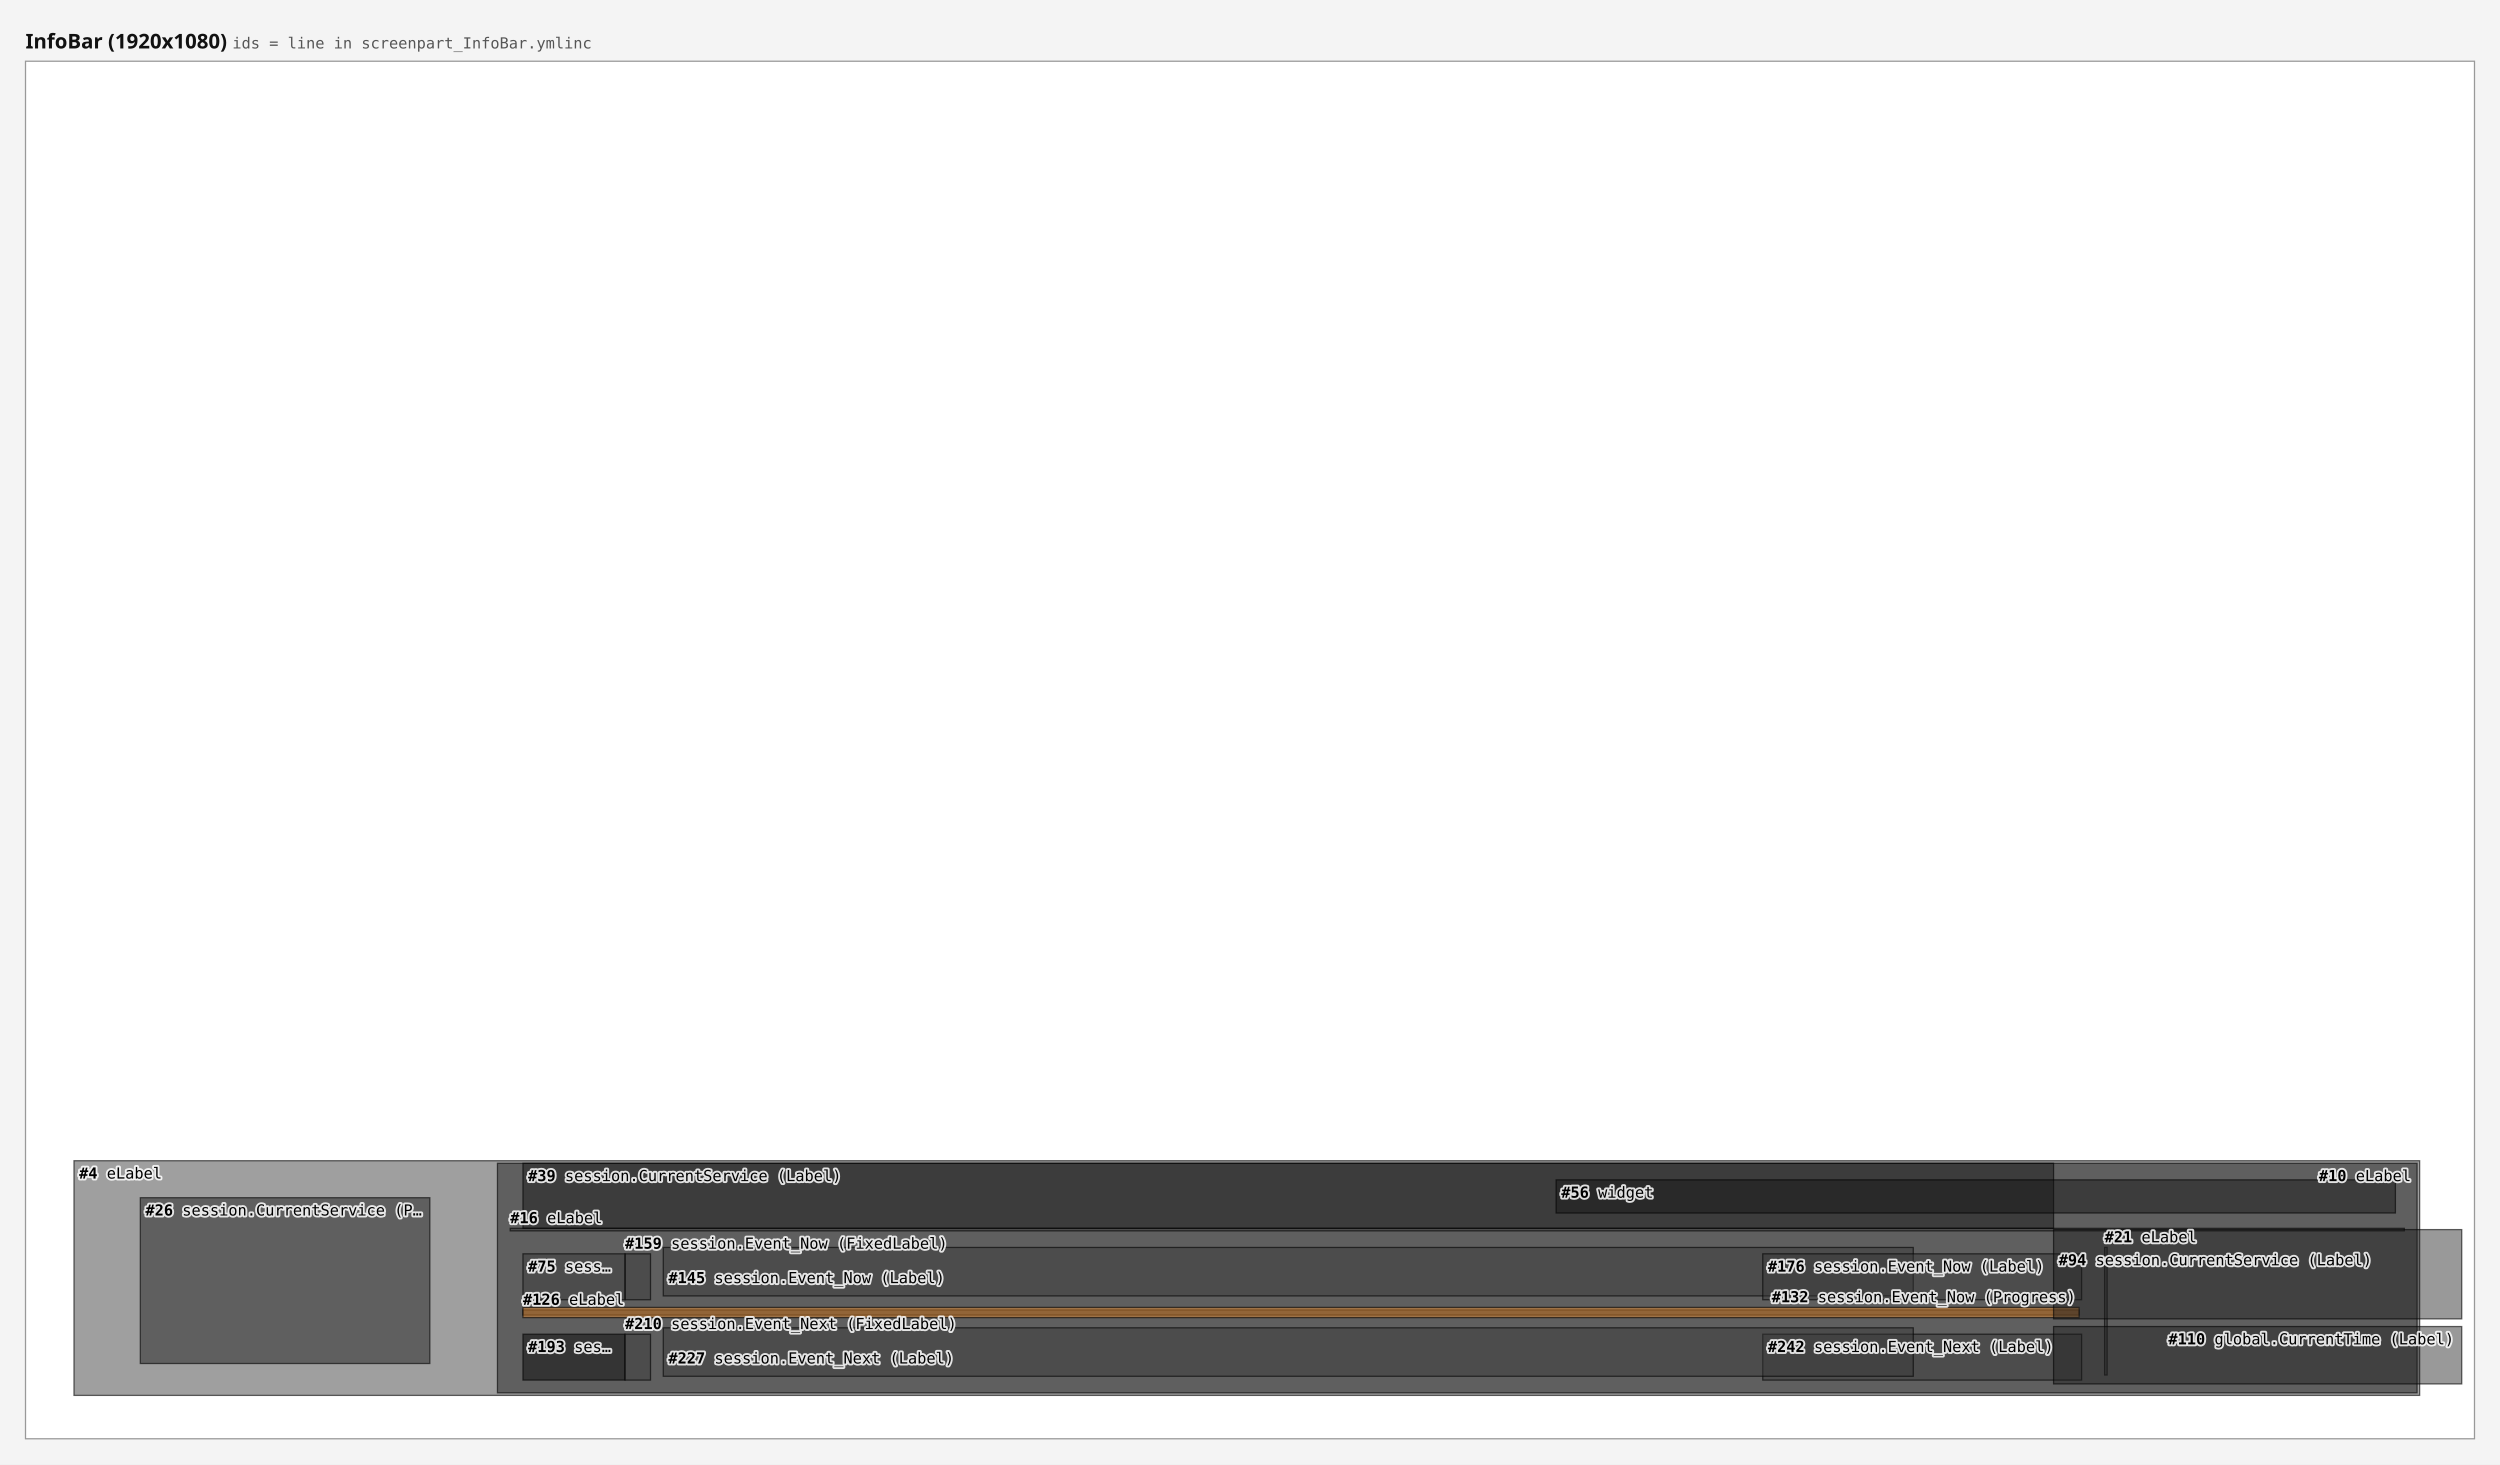
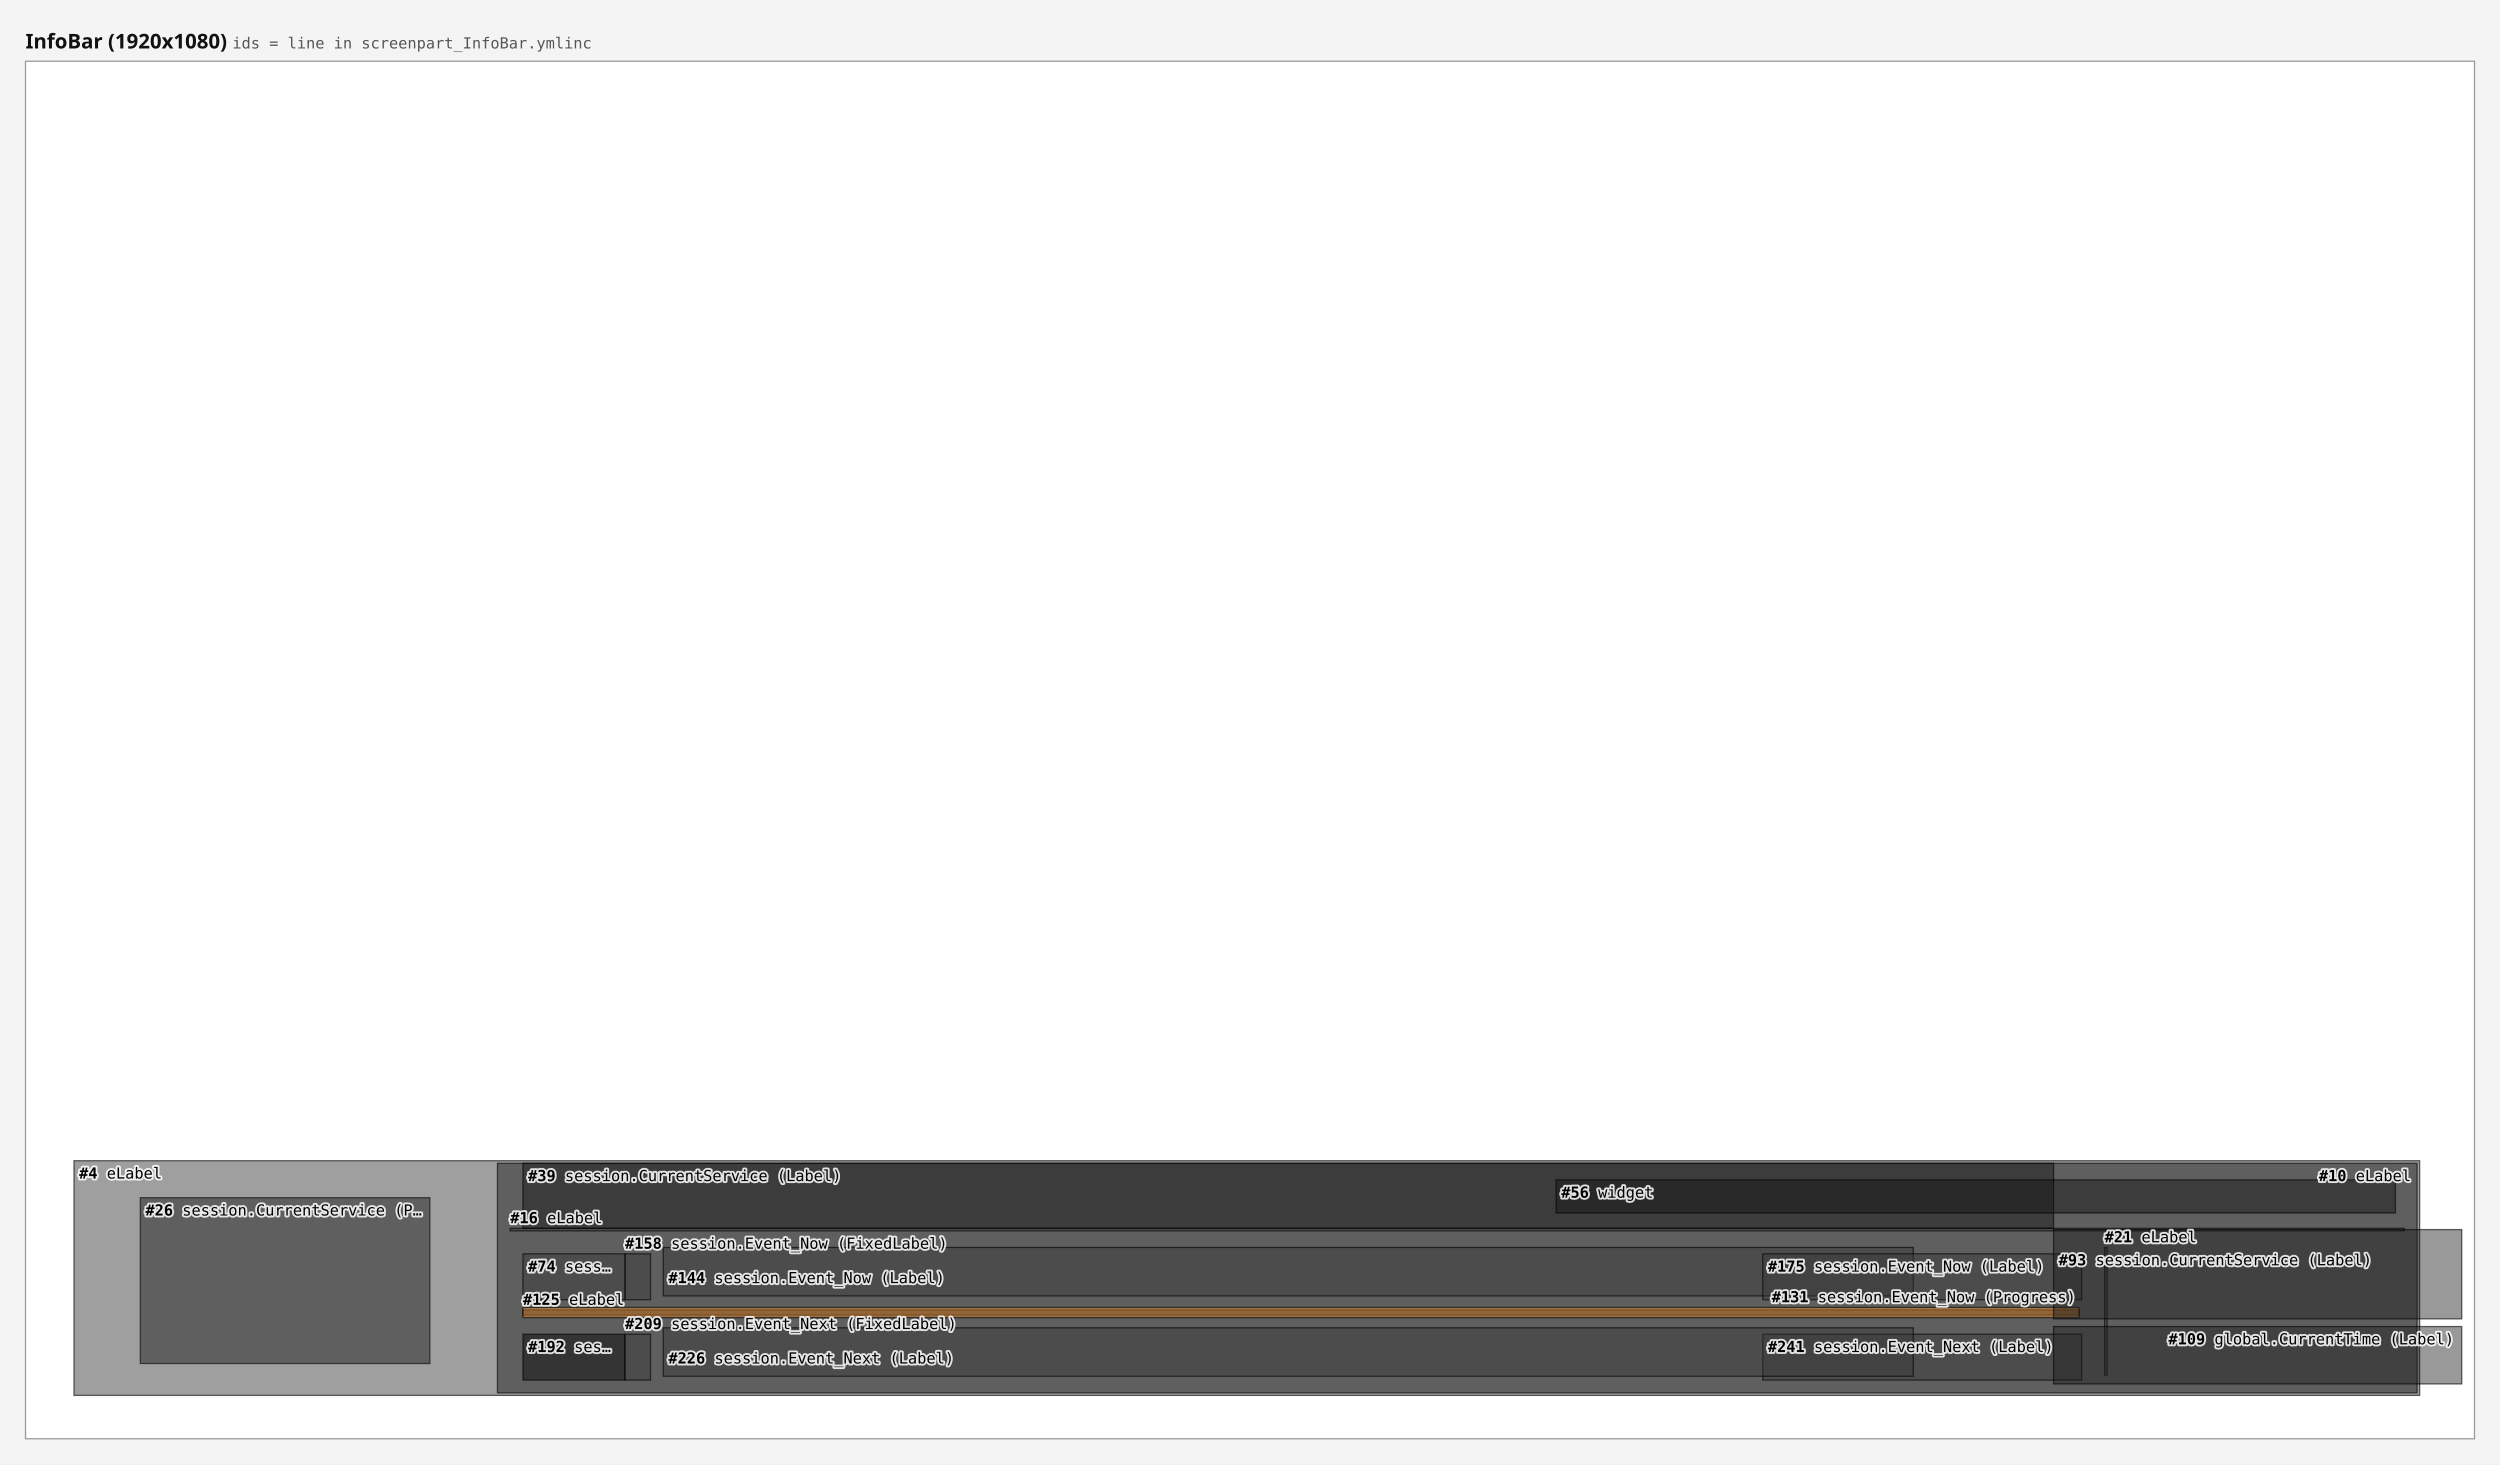
<svg xmlns="http://www.w3.org/2000/svg" width="1960" height="1148" viewBox="0 0 1960 1148">
  <rect x="0" y="0" width="1960" height="1148" fill="#f4f4f4" />
  <text x="20" y="38" font-family="sans-serif" font-size="16" font-weight="bold" fill="#111111">InfoBar (1920x1080) <tspan font-family="monospace" font-size="12" font-weight="normal" fill="#555555">ids = line in screenpart_InfoBar.ymlinc</tspan>
  </text>
  <g data-screen="0" transform="translate(20,48)">
    <rect x="0" y="0" width="1920" height="1080" fill="#ffffff" stroke="#999999" stroke-width="1" />
    <rect data-ref="0:0" data-src="screenpart_InfoBar.ymlinc:4" x="38" y="862" width="1839" height="184" fill="#2c2c2c" fill-opacity="0.45" stroke="#000000" stroke-opacity="0.6" stroke-width="1" />
    <rect data-ref="0:1" data-src="screenpart_InfoBar.ymlinc:10" x="370" y="864" width="1505" height="180" fill="#121212" fill-opacity="0.45" stroke="#000000" stroke-opacity="0.6" stroke-width="1" />
    <rect data-ref="0:2" data-src="screenpart_InfoBar.ymlinc:16" x="380" y="915" width="1485" height="2" fill="#363636" fill-opacity="0.45" stroke="#000000" stroke-opacity="0.6" stroke-width="1" />
    <rect data-ref="0:3" data-src="screenpart_InfoBar.ymlinc:21" x="1630" y="930" width="2" height="100" fill="#363636" fill-opacity="0.45" stroke="#000000" stroke-opacity="0.6" stroke-width="1" />
-     <rect data-ref="0:12" data-src="screenpart_InfoBar.ymlinc:145" x="500" y="930" width="980" height="38" fill="#363636" fill-opacity="0.45" stroke="#000000" stroke-opacity="0.6" stroke-width="1" />
-     <rect data-ref="0:13" data-src="screenpart_InfoBar.ymlinc:159" x="470" y="935" width="20" height="36" fill="#363636" fill-opacity="0.45" stroke="#000000" stroke-opacity="0.6" stroke-width="1" />
-     <rect data-ref="0:14" data-src="screenpart_InfoBar.ymlinc:176" x="1362" y="935" width="250" height="36" fill="#363636" fill-opacity="0.45" stroke="#000000" stroke-opacity="0.6" stroke-width="1" />
-     <rect data-ref="0:15" data-src="screenpart_InfoBar.ymlinc:193" x="390" y="998" width="80" height="36" fill="#000000" fill-opacity="0.45" stroke="#000000" stroke-opacity="0.6" stroke-width="1" />
-     <rect data-ref="0:16" data-src="screenpart_InfoBar.ymlinc:210" x="470" y="998" width="20" height="36" fill="#363636" fill-opacity="0.45" stroke="#000000" stroke-opacity="0.6" stroke-width="1" />
-     <rect data-ref="0:18" data-src="screenpart_InfoBar.ymlinc:242" x="1362" y="998" width="250" height="36" fill="#363636" fill-opacity="0.45" stroke="#000000" stroke-opacity="0.6" stroke-width="1" />
+     <rect data-ref="0:12" data-src="screenpart_InfoBar.ymlinc:144" x="500" y="930" width="980" height="38" fill="#363636" fill-opacity="0.45" stroke="#000000" stroke-opacity="0.6" stroke-width="1" />
+     <rect data-ref="0:13" data-src="screenpart_InfoBar.ymlinc:158" x="470" y="935" width="20" height="36" fill="#363636" fill-opacity="0.45" stroke="#000000" stroke-opacity="0.6" stroke-width="1" />
+     <rect data-ref="0:14" data-src="screenpart_InfoBar.ymlinc:175" x="1362" y="935" width="250" height="36" fill="#363636" fill-opacity="0.45" stroke="#000000" stroke-opacity="0.6" stroke-width="1" />
+     <rect data-ref="0:15" data-src="screenpart_InfoBar.ymlinc:192" x="390" y="998" width="80" height="36" fill="#000000" fill-opacity="0.45" stroke="#000000" stroke-opacity="0.6" stroke-width="1" />
+     <rect data-ref="0:16" data-src="screenpart_InfoBar.ymlinc:209" x="470" y="998" width="20" height="36" fill="#363636" fill-opacity="0.45" stroke="#000000" stroke-opacity="0.6" stroke-width="1" />
+     <rect data-ref="0:18" data-src="screenpart_InfoBar.ymlinc:241" x="1362" y="998" width="250" height="36" fill="#363636" fill-opacity="0.45" stroke="#000000" stroke-opacity="0.6" stroke-width="1" />
    <rect data-ref="0:4" data-src="screenpart_InfoBar.ymlinc:26" x="90" y="891" width="227" height="130" fill="#121212" fill-opacity="0.45" stroke="#000000" stroke-opacity="0.6" stroke-width="1" />
-     <rect data-ref="0:17" data-src="screenpart_InfoBar.ymlinc:227" x="500" y="993" width="980" height="38" fill="#363636" fill-opacity="0.45" stroke="#000000" stroke-opacity="0.6" stroke-width="1" />
-     <rect data-ref="0:7" data-src="screenpart_InfoBar.ymlinc:75" x="390" y="935" width="80" height="36" fill="#363636" fill-opacity="0.45" stroke="#000000" stroke-opacity="0.6" stroke-width="1" />
-     <rect data-ref="0:10" data-src="screenpart_InfoBar.ymlinc:126" x="390" y="979" width="1220" height="4" fill="#232323" fill-opacity="0.45" stroke="#000000" stroke-opacity="0.6" stroke-width="1" />
-     <rect data-ref="0:11" data-src="screenpart_InfoBar.ymlinc:132" x="390" y="977" width="1220" height="8" fill="#f28e2b" fill-opacity="0.45" stroke="#000000" stroke-opacity="0.6" stroke-width="1" />
-     <rect data-ref="0:8" data-src="screenpart_InfoBar.ymlinc:94" x="1590" y="916" width="320" height="70" fill="#1d1d1d" fill-opacity="0.45" stroke="#000000" stroke-opacity="0.6" stroke-width="1" />
-     <rect data-ref="0:9" data-src="screenpart_InfoBar.ymlinc:110" x="1590" y="992" width="320" height="45" fill="#1d1d1d" fill-opacity="0.45" stroke="#000000" stroke-opacity="0.6" stroke-width="1" />
+     <rect data-ref="0:17" data-src="screenpart_InfoBar.ymlinc:226" x="500" y="993" width="980" height="38" fill="#363636" fill-opacity="0.45" stroke="#000000" stroke-opacity="0.6" stroke-width="1" />
+     <rect data-ref="0:7" data-src="screenpart_InfoBar.ymlinc:74" x="390" y="935" width="80" height="36" fill="#363636" fill-opacity="0.45" stroke="#000000" stroke-opacity="0.6" stroke-width="1" />
+     <rect data-ref="0:10" data-src="screenpart_InfoBar.ymlinc:125" x="390" y="979" width="1220" height="4" fill="#232323" fill-opacity="0.45" stroke="#000000" stroke-opacity="0.6" stroke-width="1" />
+     <rect data-ref="0:11" data-src="screenpart_InfoBar.ymlinc:131" x="390" y="977" width="1220" height="8" fill="#f28e2b" fill-opacity="0.45" stroke="#000000" stroke-opacity="0.6" stroke-width="1" />
+     <rect data-ref="0:8" data-src="screenpart_InfoBar.ymlinc:93" x="1590" y="916" width="320" height="70" fill="#1d1d1d" fill-opacity="0.45" stroke="#000000" stroke-opacity="0.6" stroke-width="1" />
+     <rect data-ref="0:9" data-src="screenpart_InfoBar.ymlinc:109" x="1590" y="992" width="320" height="45" fill="#1d1d1d" fill-opacity="0.45" stroke="#000000" stroke-opacity="0.6" stroke-width="1" />
    <rect data-ref="0:5" data-src="screenpart_InfoBar.ymlinc:39" x="390" y="864" width="1200" height="51" fill="#121212" fill-opacity="0.45" stroke="#000000" stroke-opacity="0.6" stroke-width="1" />
    <rect data-ref="0:6" data-src="screenpart_InfoBar.ymlinc:56" x="1200" y="877" width="658" height="26" fill="#121212" fill-opacity="0.45" stroke="#000000" stroke-opacity="0.6" stroke-width="1" />
    <g pointer-events="none" font-family="monospace" font-size="12" fill="#000000" stroke="#ffffff" stroke-width="3" stroke-opacity="0.85" stroke-linejoin="round" paint-order="stroke">
      <text x="42" y="876">
        <tspan font-weight="bold">#4</tspan> eLabel</text>
      <text x="1798" y="878">
        <tspan font-weight="bold">#10</tspan> eLabel</text>
      <text x="380" y="911">
        <tspan font-weight="bold">#16</tspan> eLabel</text>
      <text x="1630" y="926">
        <tspan font-weight="bold">#21</tspan> eLabel</text>
      <text x="504" y="958">
-         <tspan font-weight="bold">#145</tspan> session.Event_Now (Label)</text>
+         <tspan font-weight="bold">#144</tspan> session.Event_Now (Label)</text>
      <text x="470" y="931">
-         <tspan font-weight="bold">#159</tspan> session.Event_Now (FixedLabel)</text>
+         <tspan font-weight="bold">#158</tspan> session.Event_Now (FixedLabel)</text>
      <text x="1366" y="949">
-         <tspan font-weight="bold">#176</tspan> session.Event_Now (Label)</text>
+         <tspan font-weight="bold">#175</tspan> session.Event_Now (Label)</text>
      <text x="394" y="1012">
-         <tspan font-weight="bold">#193</tspan> ses…</text>
+         <tspan font-weight="bold">#192</tspan> ses…</text>
      <text x="470" y="994">
-         <tspan font-weight="bold">#210</tspan> session.Event_Next (FixedLabel)</text>
+         <tspan font-weight="bold">#209</tspan> session.Event_Next (FixedLabel)</text>
      <text x="1366" y="1012">
-         <tspan font-weight="bold">#242</tspan> session.Event_Next (Label)</text>
+         <tspan font-weight="bold">#241</tspan> session.Event_Next (Label)</text>
      <text x="94" y="905">
        <tspan font-weight="bold">#26</tspan> session.CurrentService (P…</text>
      <text x="504" y="1021">
-         <tspan font-weight="bold">#227</tspan> session.Event_Next (Label)</text>
+         <tspan font-weight="bold">#226</tspan> session.Event_Next (Label)</text>
      <text x="394" y="949">
-         <tspan font-weight="bold">#75</tspan> sess…</text>
+         <tspan font-weight="bold">#74</tspan> sess…</text>
      <text x="390" y="975">
-         <tspan font-weight="bold">#126</tspan> eLabel</text>
+         <tspan font-weight="bold">#125</tspan> eLabel</text>
      <text x="1369" y="973">
-         <tspan font-weight="bold">#132</tspan> session.Event_Now (Progress)</text>
+         <tspan font-weight="bold">#131</tspan> session.Event_Now (Progress)</text>
      <text x="1594" y="944">
-         <tspan font-weight="bold">#94</tspan> session.CurrentService (Label)</text>
+         <tspan font-weight="bold">#93</tspan> session.CurrentService (Label)</text>
      <text x="1680" y="1006">
-         <tspan font-weight="bold">#110</tspan> global.CurrentTime (Label)</text>
+         <tspan font-weight="bold">#109</tspan> global.CurrentTime (Label)</text>
      <text x="394" y="878">
        <tspan font-weight="bold">#39</tspan> session.CurrentService (Label)</text>
      <text x="1204" y="891">
        <tspan font-weight="bold">#56</tspan> widget</text>
    </g>
  </g>
</svg>
